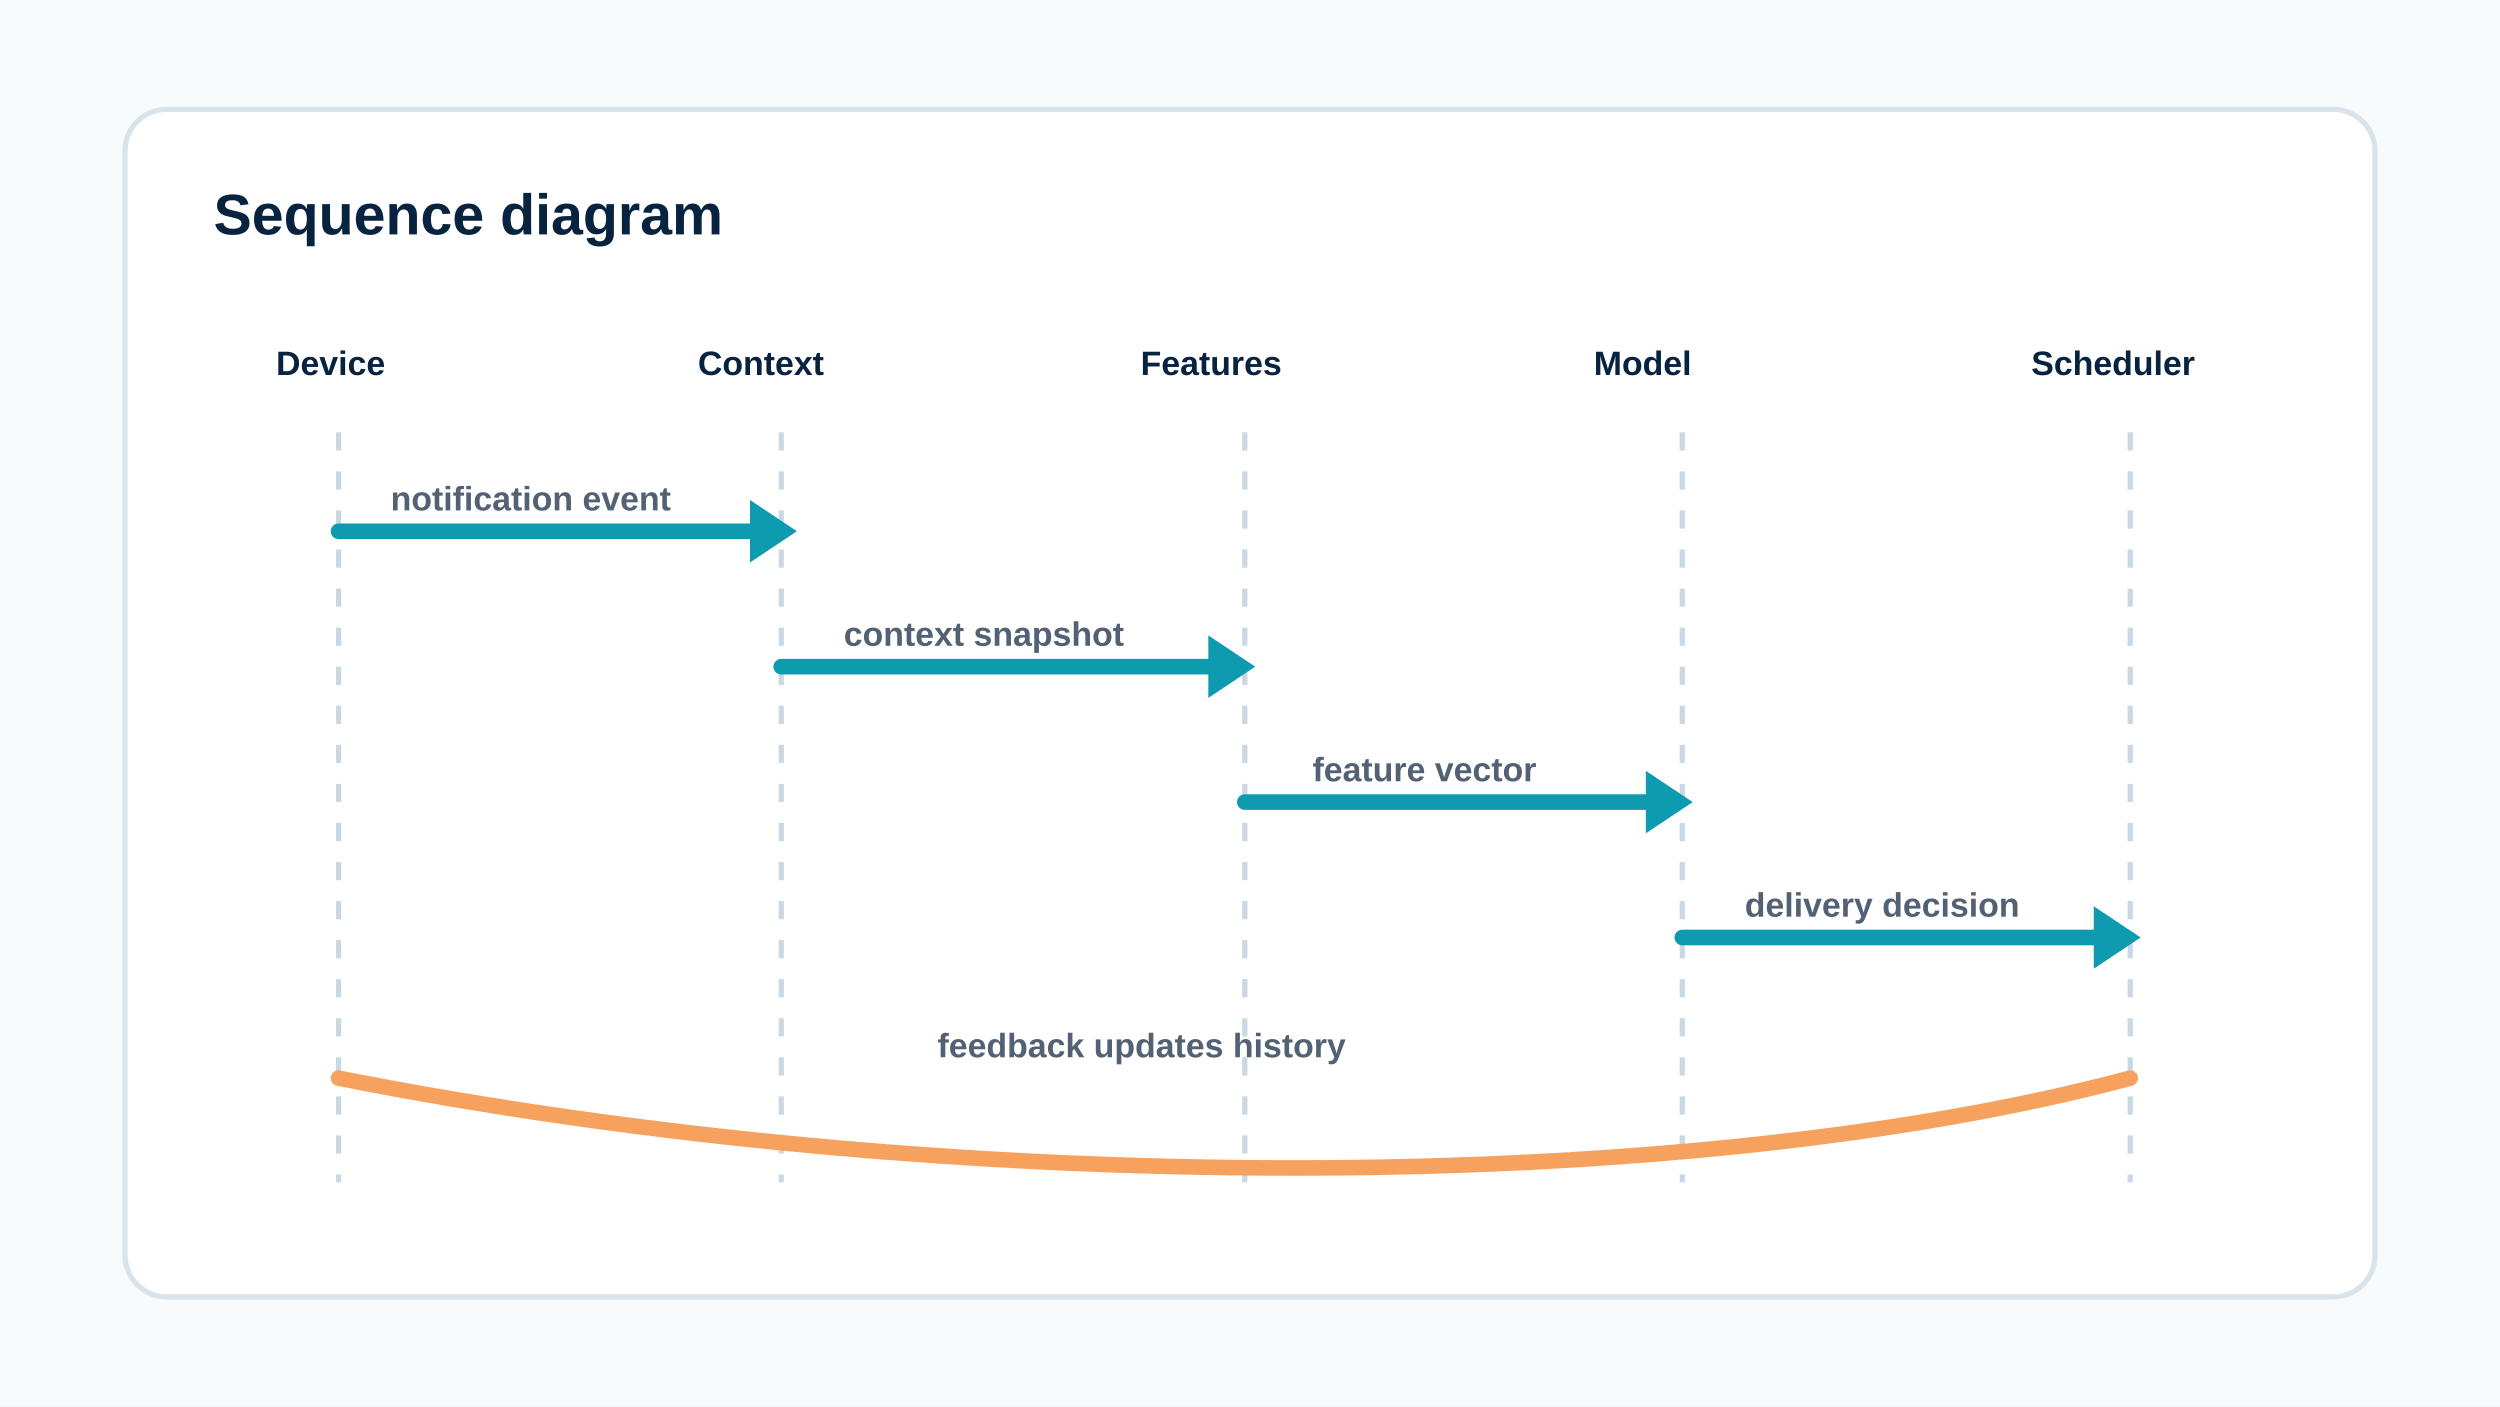
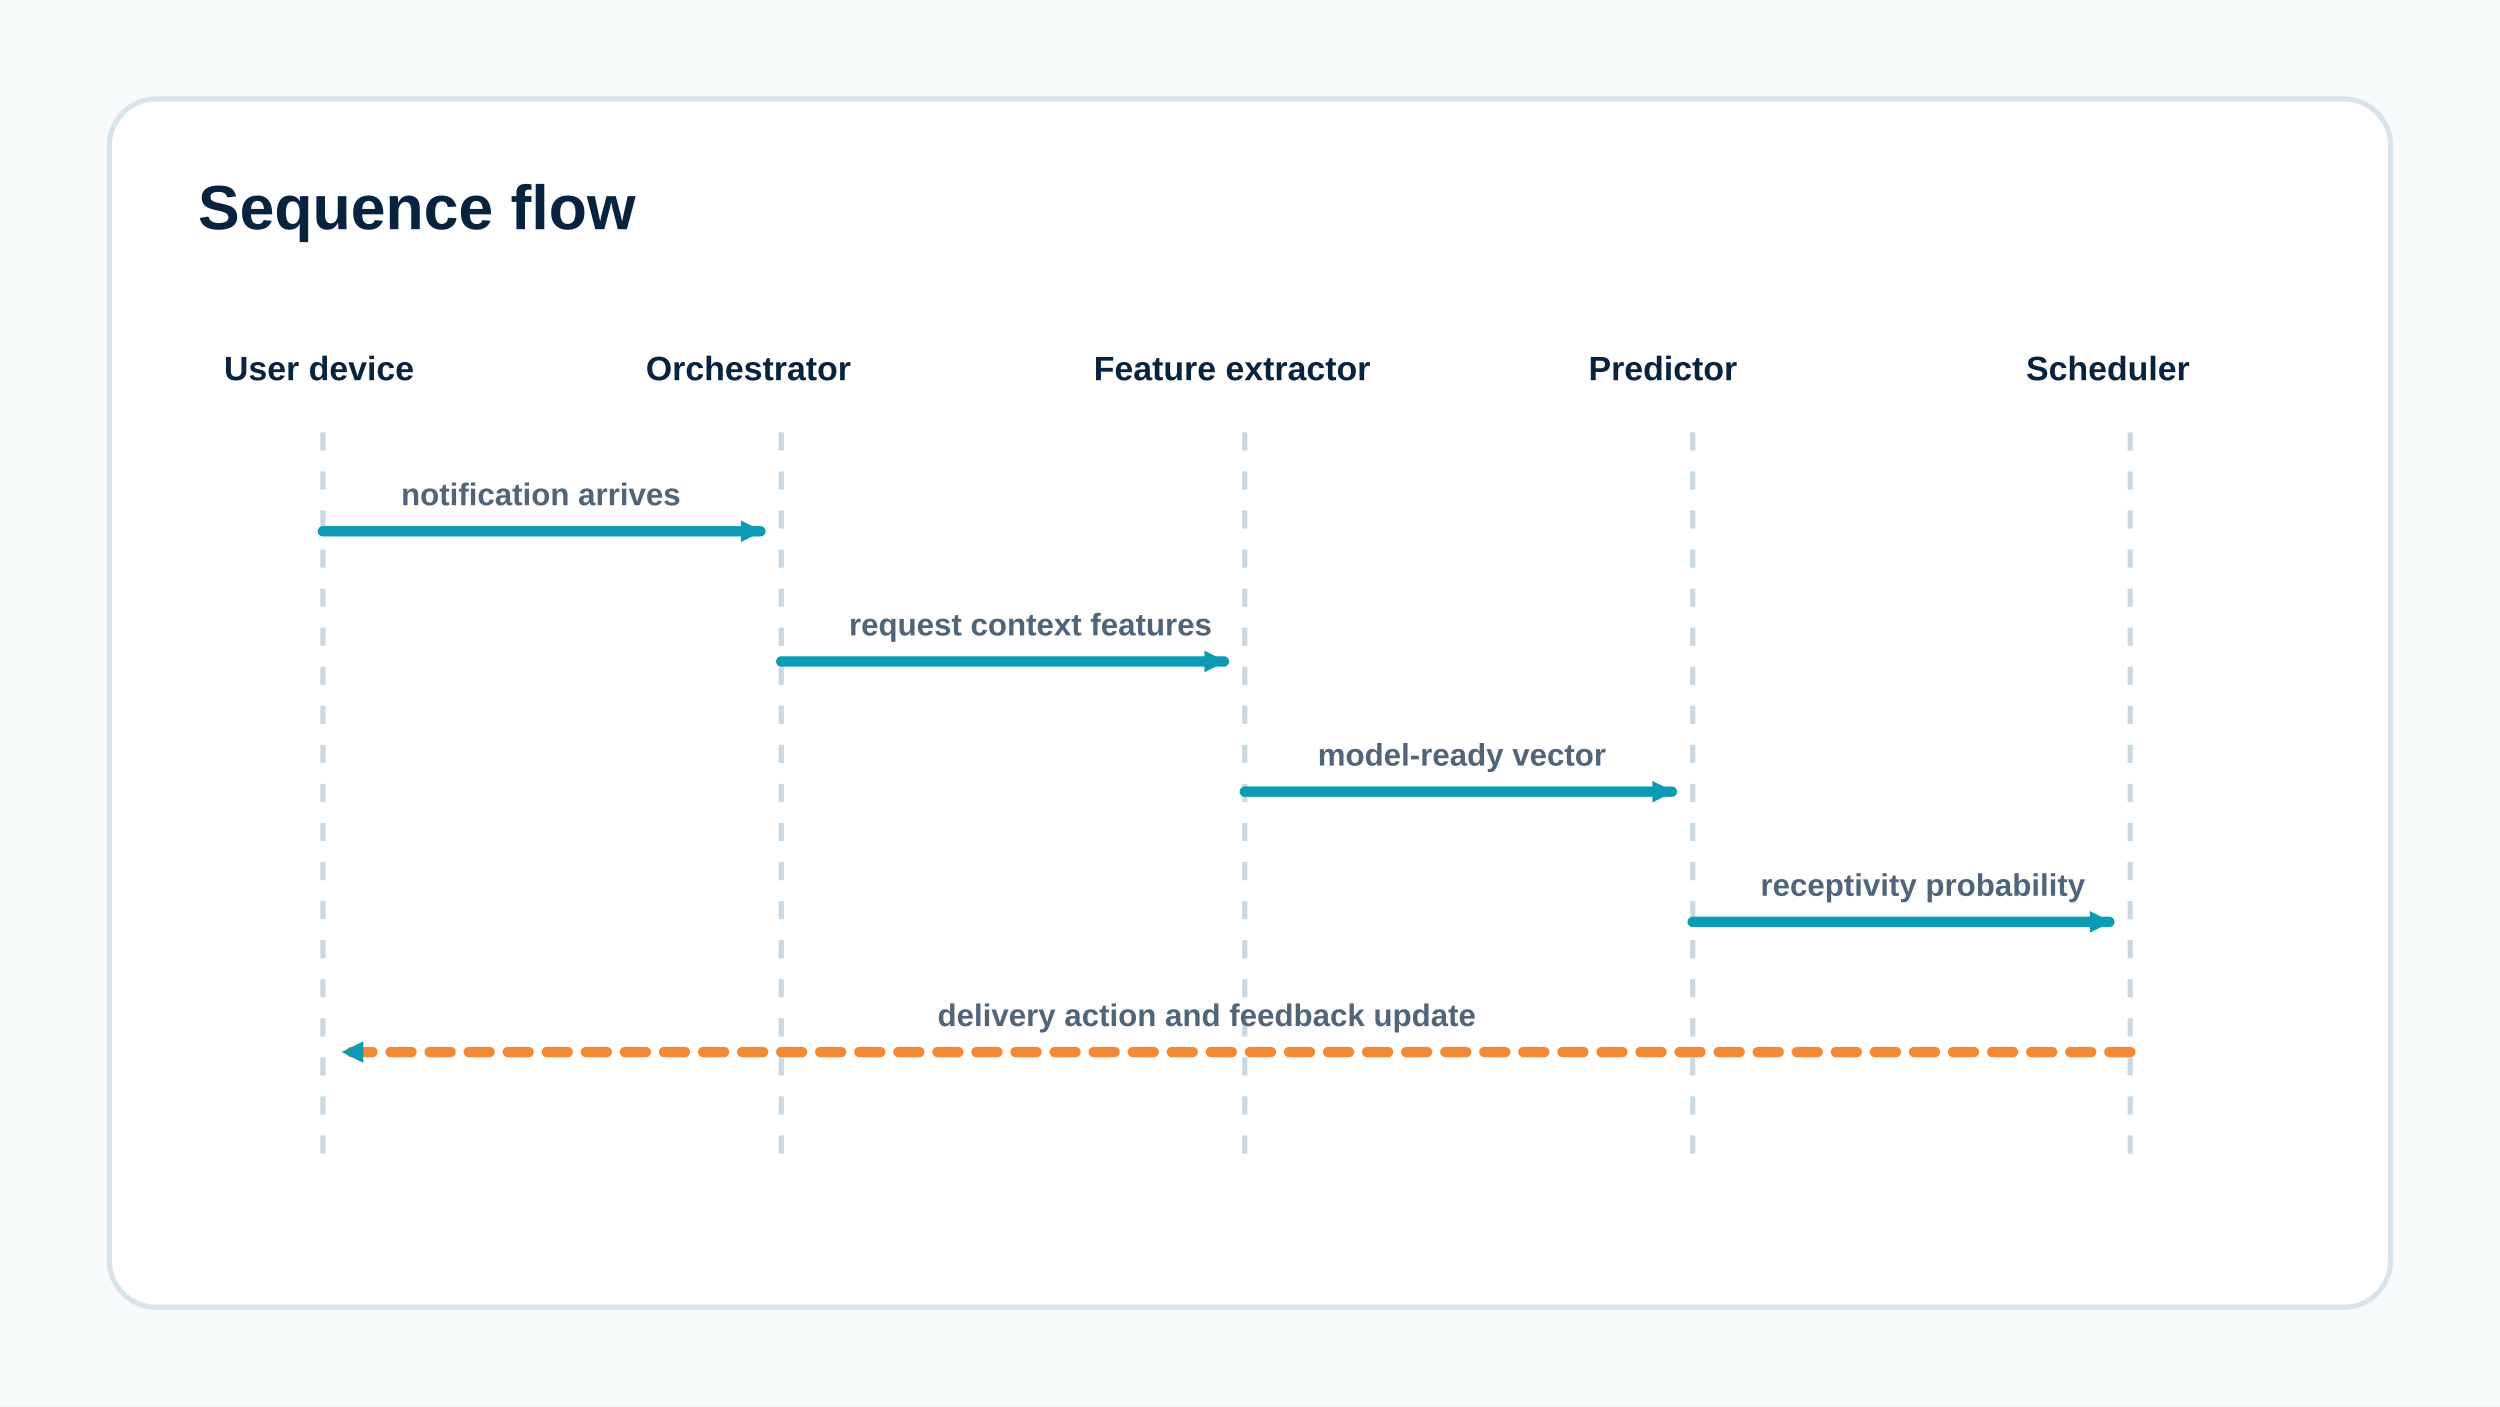
- <svg xmlns="http://www.w3.org/2000/svg" viewBox="0 0 960 540" role="img">
+ <svg xmlns="http://www.w3.org/2000/svg" width="960" height="540" viewBox="0 0 960 540" role="img" aria-labelledby="title desc">
+   <defs>
+     <marker id="arrow" viewBox="0 0 12 12" refX="10" refY="6" markerWidth="10" markerHeight="10" orient="auto" markerUnits="userSpaceOnUse">
+       <path d="M1 1L11 6L1 11Z" fill="#0c9bb2" />
+     </marker>
+     <style>.t{font-family:Arial,Helvetica,sans-serif;font-size:24px;font-weight:800;fill:#08233f}.h{font-family:Arial,Helvetica,sans-serif;font-size:13px;font-weight:800;fill:#08233f}.m{font-family:Arial,Helvetica,sans-serif;font-size:12px;font-weight:700;fill:#50657a}.life{stroke:#c9d8e2;stroke-width:2;stroke-dasharray:7 8}.msg{stroke:#0c9bb2;stroke-width:4;fill:none;stroke-linecap:round;marker-end:url(#arrow)}.ret{stroke:#f28a35;stroke-width:4;fill:none;stroke-linecap:round;stroke-dasharray:8 7;marker-end:url(#arrow)}</style>
+   </defs>
  <rect width="960" height="540" fill="#f7fbfc" />
-   <rect x="48" y="42" width="864" height="456" rx="16" fill="#fff" stroke="#d8e3ea" stroke-width="2" />
-   <text x="82" y="90" fill="#08233f" font-family="Segoe UI, Arial, sans-serif" font-size="22" font-weight="900">Sequence diagram</text>
-   <g font-family="Segoe UI, Arial, sans-serif" font-size="13" font-weight="900" fill="#08233f">
-     <text x="106" y="144">Device</text>
-     <text x="268" y="144">Context</text>
-     <text x="438" y="144">Features</text>
-     <text x="612" y="144">Model</text>
-     <text x="780" y="144">Scheduler</text>
+   <rect x="42" y="38" width="876" height="464" rx="18" fill="#fff" stroke="#d7e4eb" stroke-width="2" />
+   <text x="76" y="88" class="t">Sequence flow</text>
+   <g>
+     <text x="86" y="146" class="h">User device</text>
+     <text x="248" y="146" class="h">Orchestrator</text>
+     <text x="420" y="146" class="h">Feature extractor</text>
+     <text x="610" y="146" class="h">Predictor</text>
+     <text x="778" y="146" class="h">Scheduler</text>
  </g>
-   <g stroke="#c9d8e2" stroke-width="2" stroke-dasharray="7 8">
-     <path d="M130 166v288" />
-     <path d="M300 166v288" />
-     <path d="M478 166v288" />
-     <path d="M646 166v288" />
-     <path d="M818 166v288" />
+   <g class="life">
+     <path d="M124 166V448" />
+     <path d="M300 166V448" />
+     <path d="M478 166V448" />
+     <path d="M650 166V448" />
+     <path d="M818 166V448" />
  </g>
-   <g stroke="#0e9bb0" stroke-width="6" fill="none" stroke-linecap="round" stroke-linejoin="round">
-     <path d="M130 204h168" />
-     <path d="M300 256h174" />
-     <path d="M478 308h164" />
-     <path d="M646 360h168" />
-     <path d="M818 414c-172 46-456 46-688 0" stroke="#f6a15e" />
-   </g>
-   <g fill="#0e9bb0">
-     <path d="M288 192l18 12-18 12z" />
-     <path d="M464 244l18 12-18 12z" />
-     <path d="M632 296l18 12-18 12z" />
-     <path d="M804 348l18 12-18 12z" />
-   </g>
-   <g font-family="Segoe UI, Arial, sans-serif" font-size="13" fill="#526173" font-weight="800">
-     <text x="150" y="196">notification event</text>
-     <text x="324" y="248">context snapshot</text>
-     <text x="504" y="300">feature vector</text>
-     <text x="670" y="352">delivery decision</text>
-     <text x="360" y="406">feedback updates history</text>
-   </g>
+   <path d="M124 204H292" class="msg" />
+   <text x="154" y="194" class="m">notification arrives</text>
+   <path d="M300 254H470" class="msg" />
+   <text x="326" y="244" class="m">request context features</text>
+   <path d="M478 304H642" class="msg" />
+   <text x="506" y="294" class="m">model-ready vector</text>
+   <path d="M650 354H810" class="msg" />
+   <text x="676" y="344" class="m">receptivity probability</text>
+   <path d="M818 404H132" class="ret" />
+   <text x="360" y="394" class="m">delivery action and feedback update</text>
</svg>
